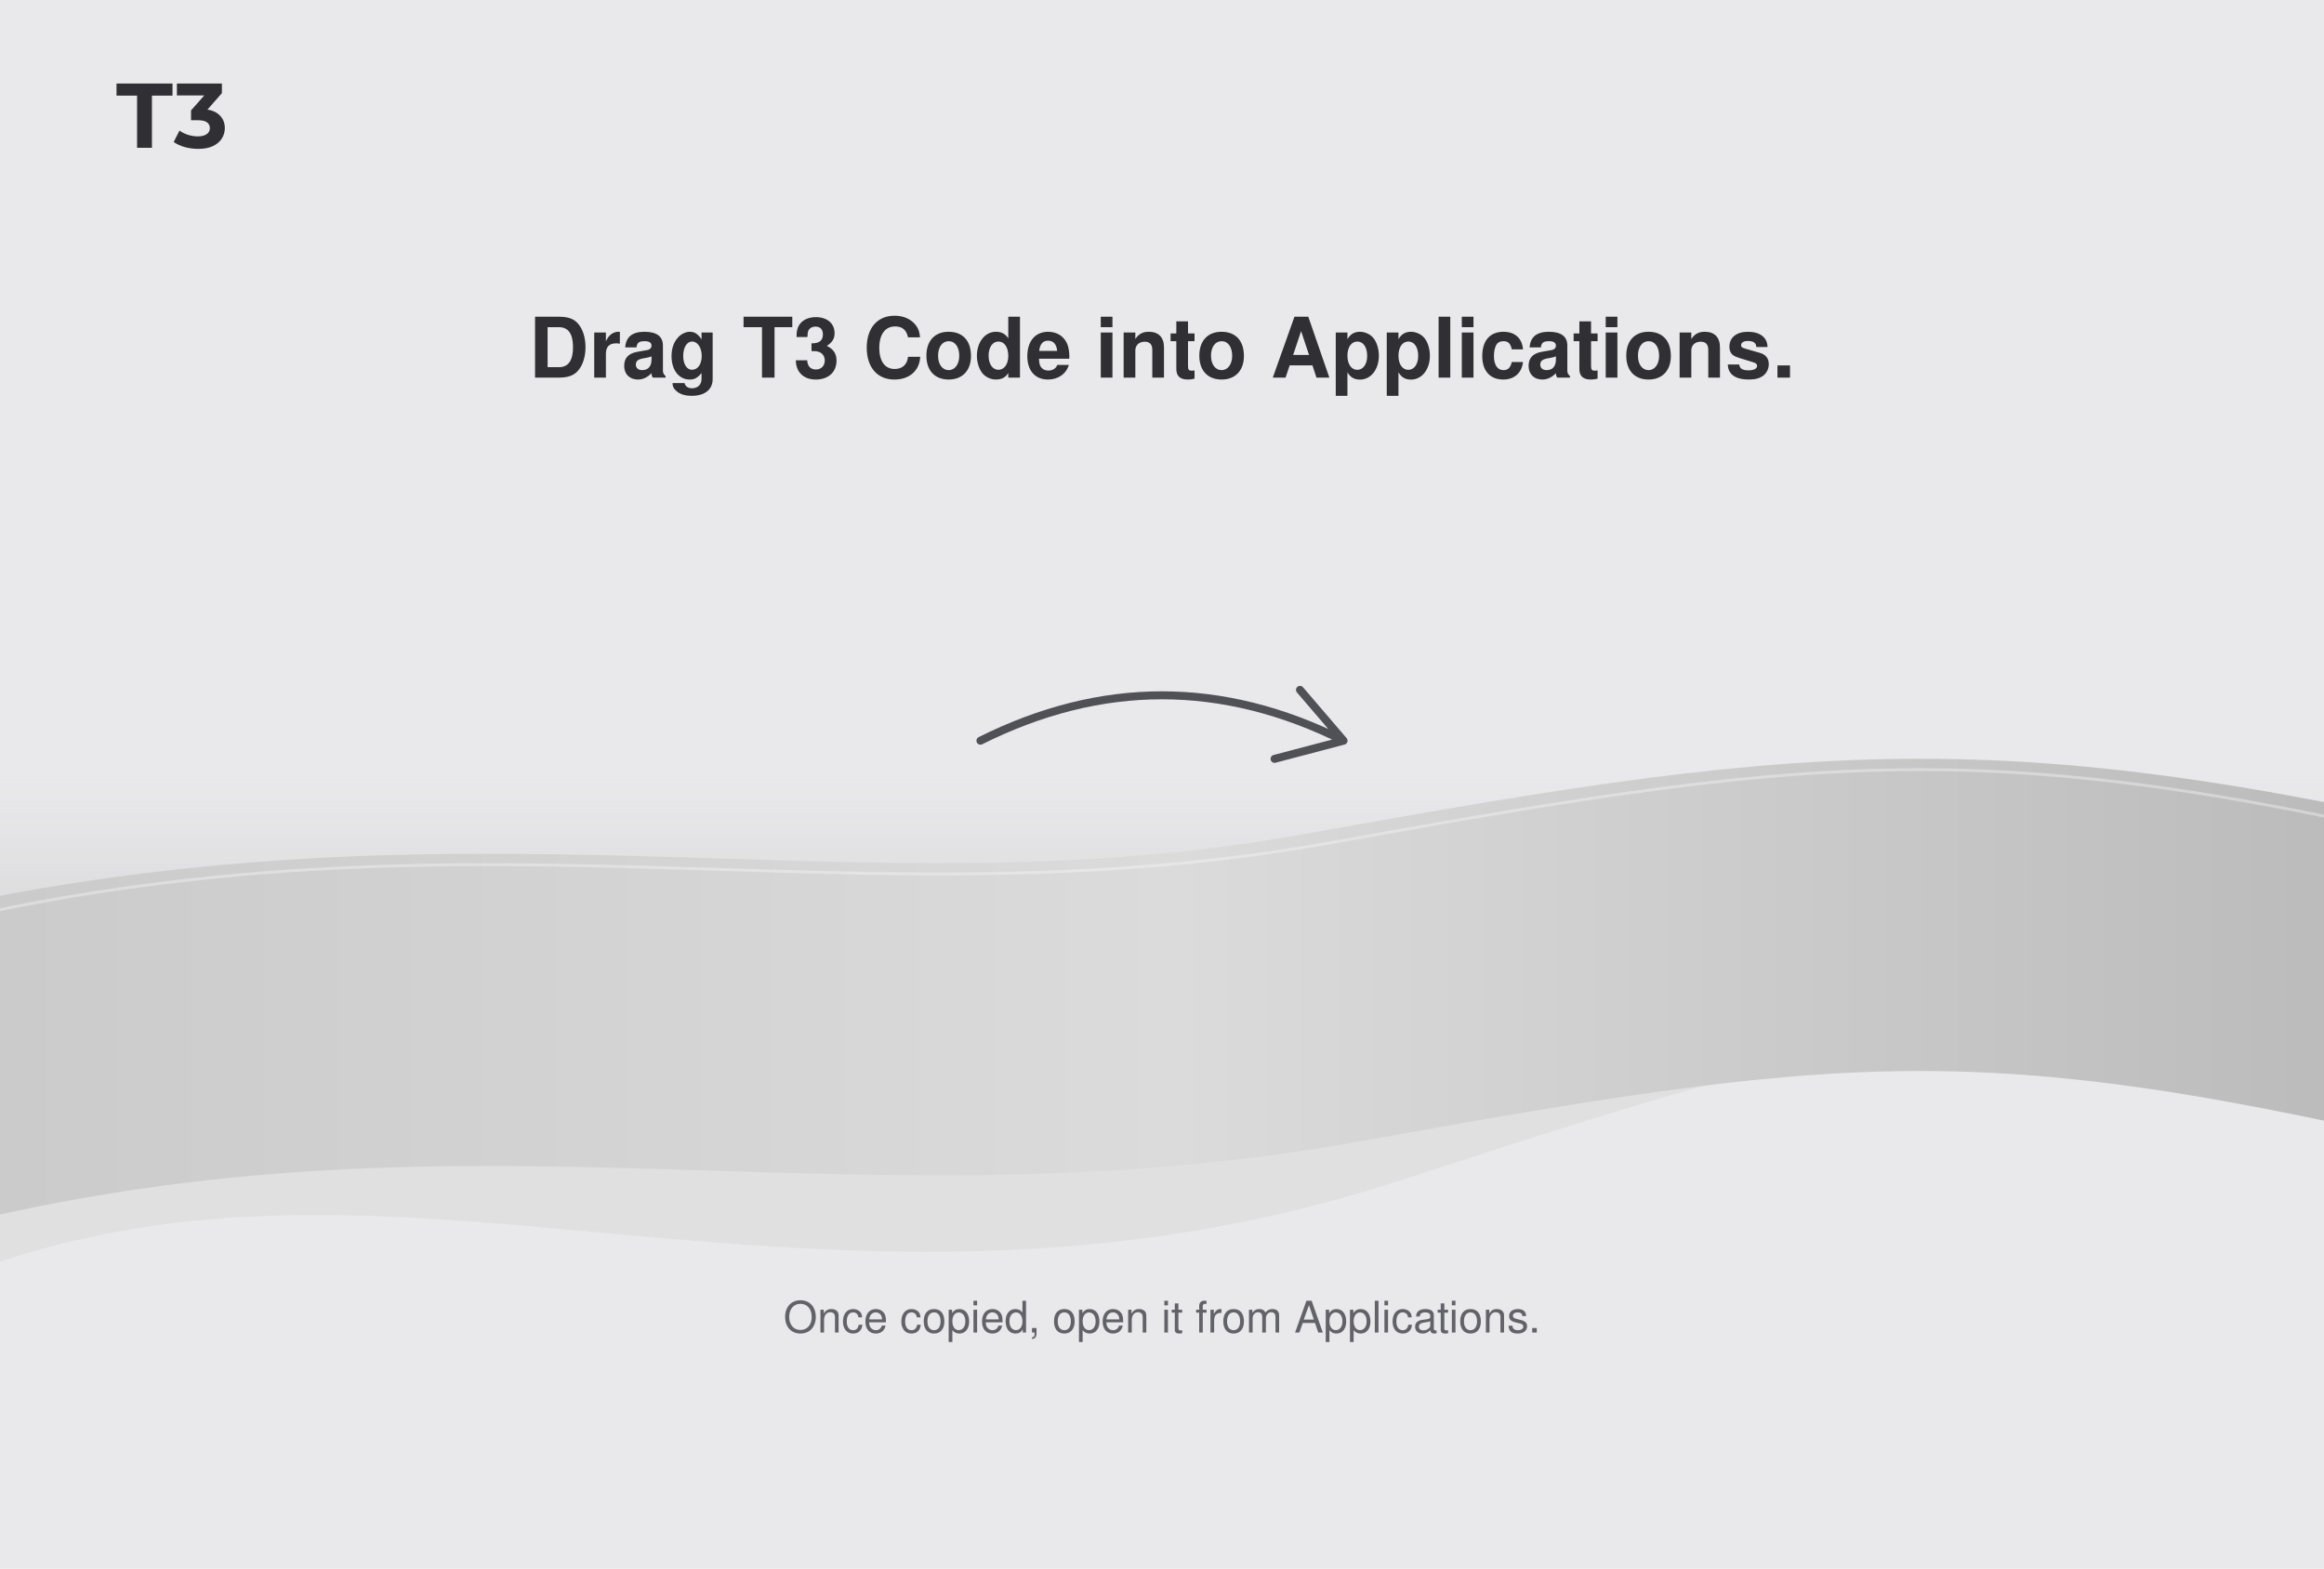
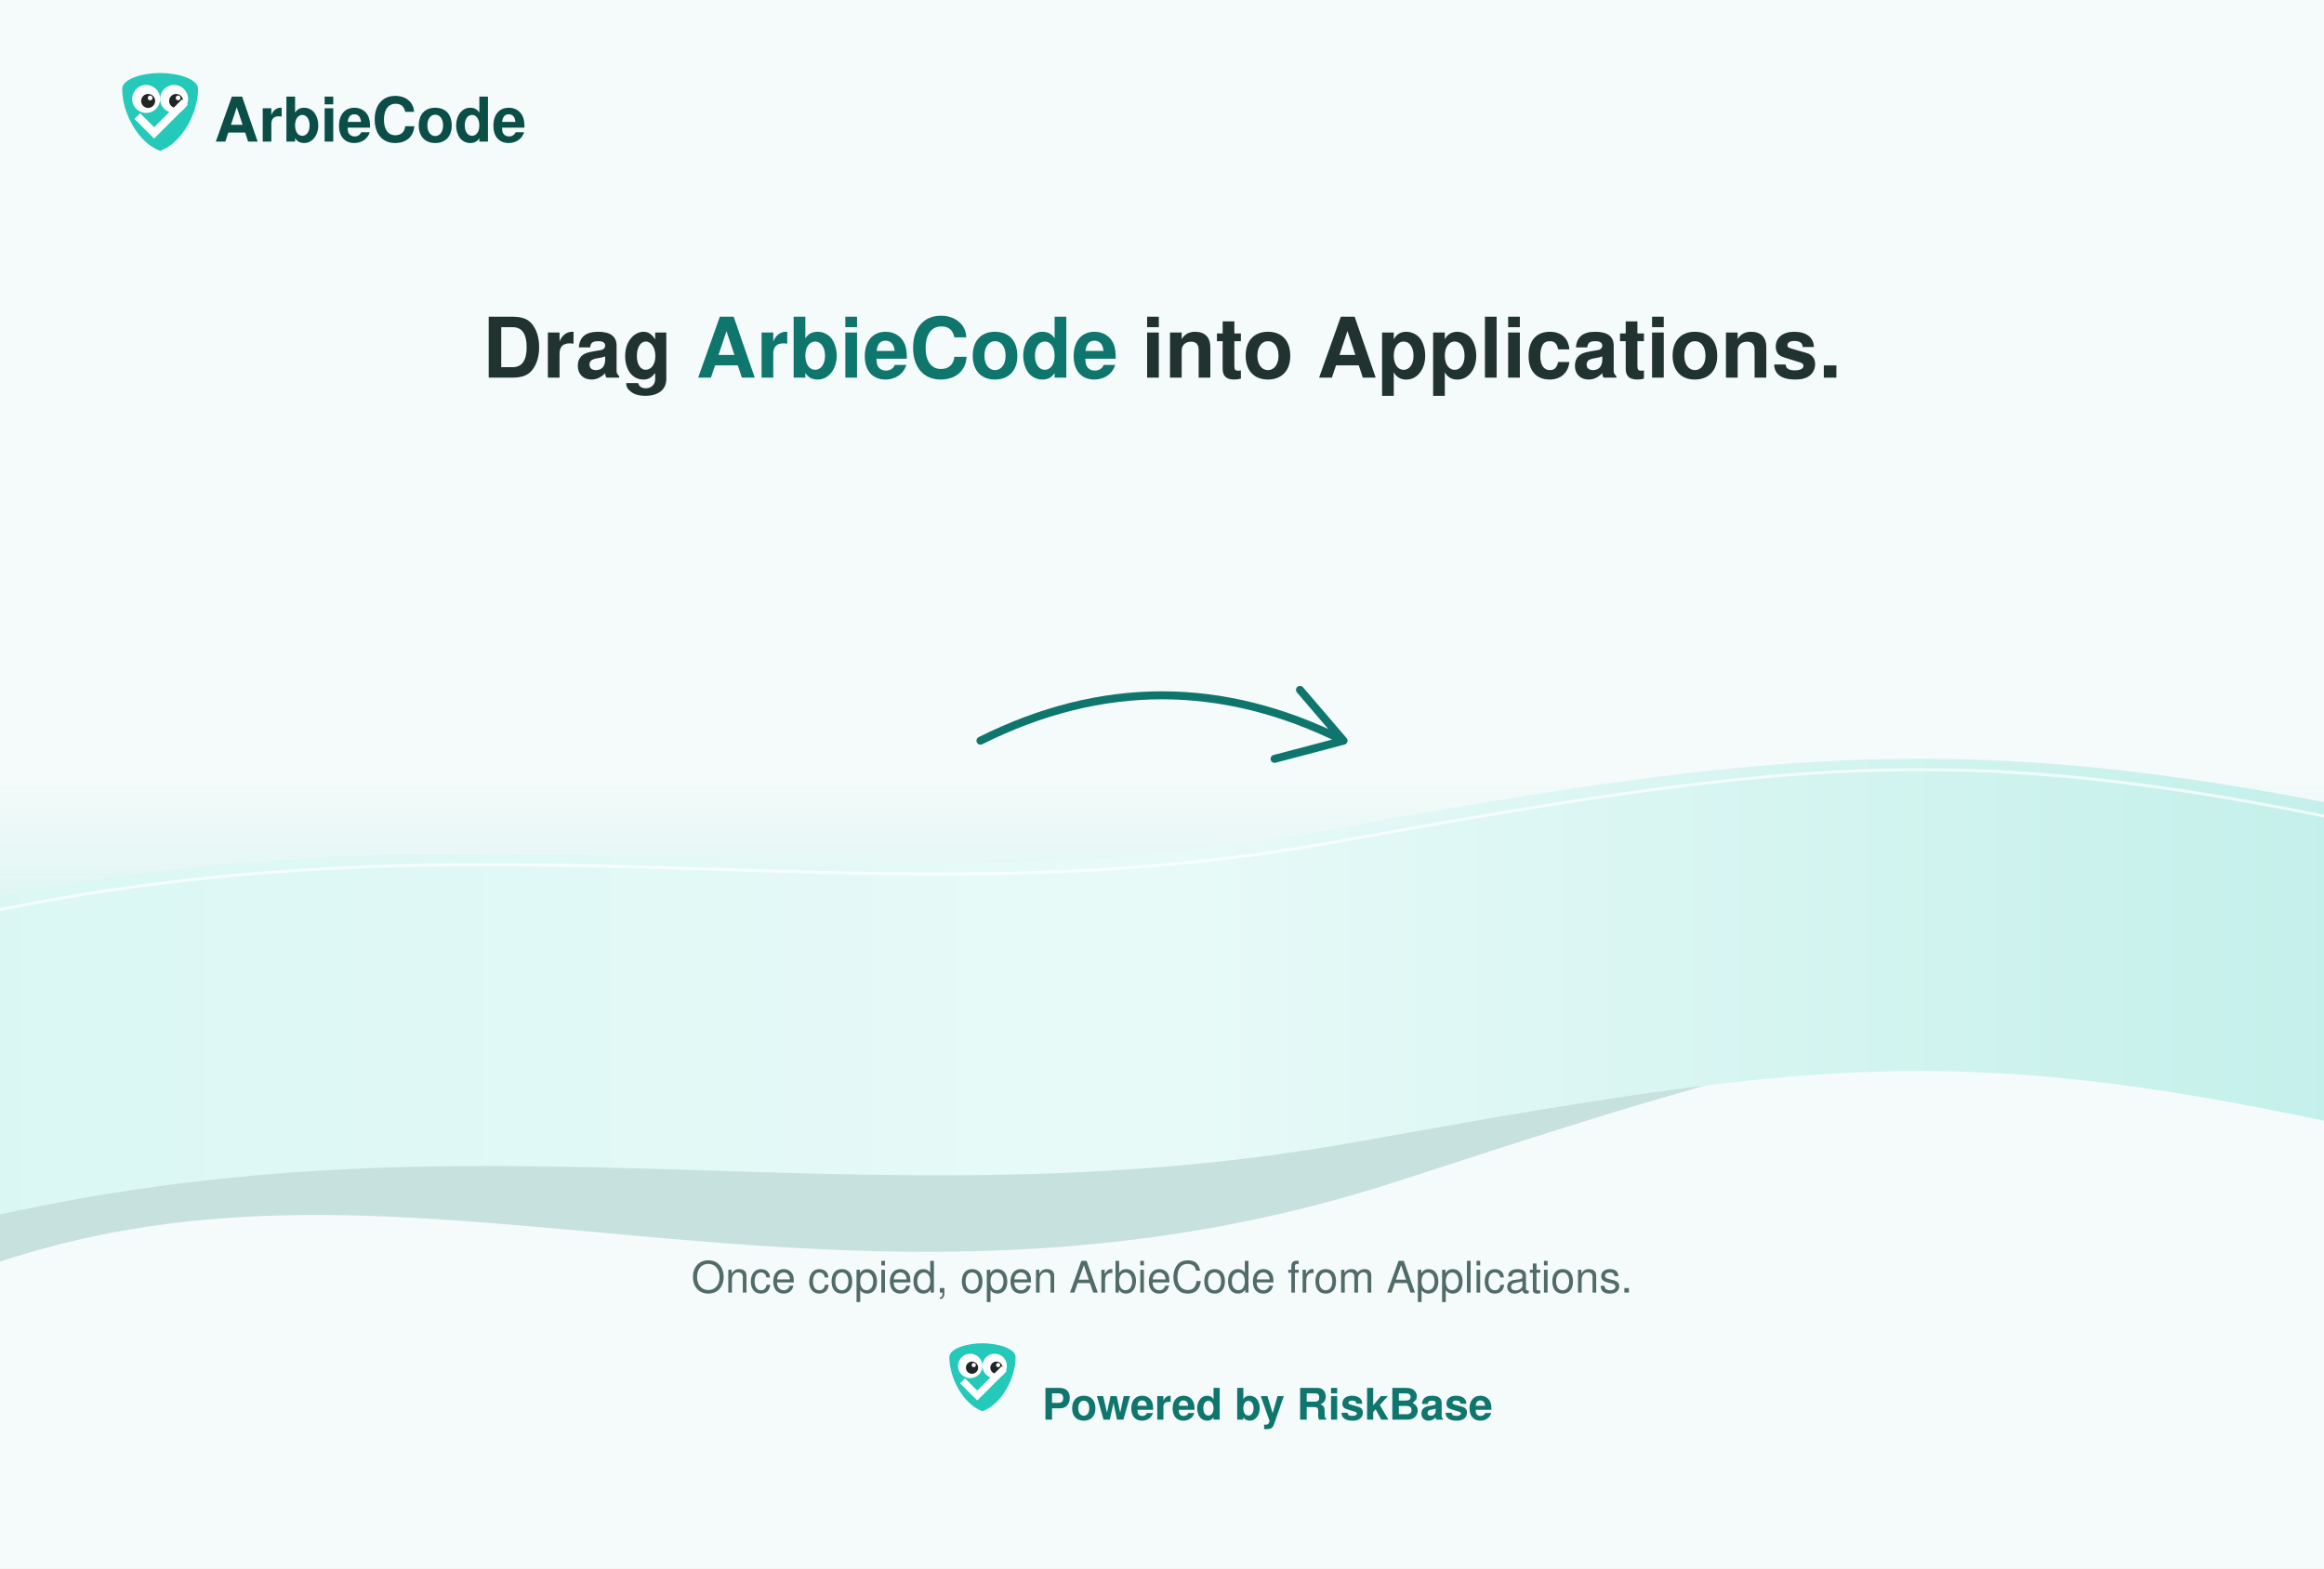
<svg xmlns="http://www.w3.org/2000/svg" width="1280" height="864" viewBox="0 0 640 432">
  <defs>
    <linearGradient id="veil" x1="0" y1="0" x2="0" y2="1">
-       <stop stop-color="#B7B7B7" stop-opacity="0" />
-       <stop offset=".55" stop-color="#A5A5A5" stop-opacity=".24" />
-       <stop offset="1" stop-color="#D1D1D1" stop-opacity=".4" />
+       <stop stop-color="#25C9BA" stop-opacity="0" />
+       <stop offset=".55" stop-color="#25C9BA" stop-opacity=".13" />
+       <stop offset="1" stop-color="#0F766E" stop-opacity=".2" />
    </linearGradient>
    <linearGradient id="silk" x1="0" y1="0" x2="1" y2="0">
-       <stop stop-color="#C8C8C8" />
-       <stop offset=".5" stop-color="#DBDBDB" />
-       <stop offset="1" stop-color="#B5B5B5" />
+       <stop stop-color="#D8F7F3" />
+       <stop offset=".5" stop-color="#E8FAF8" />
+       <stop offset="1" stop-color="#BDEEE8" />
    </linearGradient>
+     <g id="arbie-mark">
+       <path d="M22 2C13 2 3 5 3 10c0 12 8 27 19 31 11-4 19-19 19-31C41 5 31 2 22 2Z" fill="#25C9BA" />
+       <circle cx="15" cy="15" r="7" fill="#fff" />
+       <circle cx="29" cy="15" r="7" fill="#fff" />
+       <circle cx="16" cy="16" r="3.5" fill="#202525" />
+       <circle cx="30" cy="16" r="3.5" fill="#202525" />
+       <circle cx="17" cy="14.5" r="1.2" fill="#fff" />
+       <circle cx="31" cy="14.5" r="1.2" fill="#fff" />
+       <path d="m12 25 7 7 14-14" fill="none" stroke="#fff" stroke-width="4" stroke-linecap="square" stroke-linejoin="miter" />
+     </g>
  </defs>
-   <rect width="640" height="432" fill="#E9E9EB" />
-   <path d="M-60 293C95 220 214 304 362 256S559 191 707 257" stroke="url(#veil)" stroke-width="146" fill="none" opacity="1" stroke-linecap="round" stroke-linejoin="round" />
-   <path d="M-60 306C113 252 223 298 367 272S553 242 707 280" stroke="url(#silk)" stroke-width="86" fill="none" opacity="1" stroke-linecap="round" stroke-linejoin="round" />
-   <path d="M-60 266C113 212 223 258 367 232S553 202 707 240" stroke="#F5F5F5" stroke-width="0.8" fill="none" opacity="0.42" stroke-linecap="round" stroke-linejoin="round" />
-   <svg x="32" y="23" width="30" height="18" viewBox="15.531 37 94.394 56.96" fill="#303034">
-     <path d="M33.451 93V47.56H15.531V37H64.331V47.56H46.411V93H33.451ZM86.725 93.96C82.832 93.96 78.965 93.453 75.125 92.44C71.285 91.373 68.032 89.88 65.365 87.96L70.405 78.04C72.539 79.587 75.019 80.813 77.845 81.72C80.672 82.627 83.525 83.08 86.405 83.08C89.659 83.08 92.219 82.44 94.085 81.16C95.952 79.88 96.885 78.12 96.885 75.88C96.885 73.747 96.059 72.067 94.405 70.84C92.752 69.613 90.085 69 86.405 69H80.485V60.44L96.085 42.76L97.525 47.4H68.165V37H107.365V45.4L91.845 63.08L85.285 59.32H89.045C95.925 59.32 101.125 60.867 104.645 63.96C108.165 67.053 109.925 71.027 109.925 75.88C109.925 79.027 109.099 81.987 107.445 84.76C105.792 87.48 103.259 89.693 99.845 91.4C96.432 93.107 92.059 93.96 86.725 93.96Z" />
-   </svg>
-   <text x="320" y="104" fill="#303034" font-family="Helvetica" font-size="23" font-weight="700" text-anchor="middle">Drag T3 Code into Applications.</text>
-   <path d="M270 204Q320 179 370 204M358 190L370 204L351 209" stroke="#505057" stroke-width="2.2" fill="none" opacity="1" stroke-linecap="round" stroke-linejoin="round" />
-   <text x="320" y="367" fill="#626269" font-family="Helvetica" font-size="12" font-weight="400" text-anchor="middle">Once copied, open it from Applications.</text>
+   <rect width="640" height="432" fill="#F5FBFA" />
+   <path d="M-60 293C95 220 214 304 362 256S559 191 707 257" stroke="url(#veil)" stroke-width="146" fill="none" stroke-linecap="round" stroke-linejoin="round" />
+   <path d="M-60 306C113 252 223 298 367 272S553 242 707 280" stroke="url(#silk)" stroke-width="86" fill="none" stroke-linecap="round" stroke-linejoin="round" />
+   <path d="M-60 266C113 212 223 258 367 232S553 202 707 240" stroke="#fff" stroke-width=".8" fill="none" opacity=".7" stroke-linecap="round" stroke-linejoin="round" />
+   <use href="#arbie-mark" transform="translate(32 19) scale(.55)" />
+   <text x="59" y="39" fill="#0B4E48" font-family="Helvetica" font-size="17" font-weight="700">ArbieCode</text>
+   <text x="320" y="104" fill="#203331" font-family="Helvetica" font-size="23" font-weight="700" text-anchor="middle">Drag <tspan fill="#0F766E">ArbieCode</tspan> into Applications.</text>
+   <path d="M270 204Q320 179 370 204M358 190L370 204L351 209" stroke="#0F766E" stroke-width="2.2" fill="none" stroke-linecap="round" stroke-linejoin="round" />
+   <text x="320" y="356" fill="#516B68" font-family="Helvetica" font-size="12" font-weight="400" text-anchor="middle">Once copied, open ArbieCode from Applications.</text>
+   <use href="#arbie-mark" transform="translate(260 369) scale(.48)" />
+   <text x="287" y="391" fill="#0F766E" font-family="Helvetica" font-size="12" font-weight="600">Powered by RiskBase</text>
</svg>
